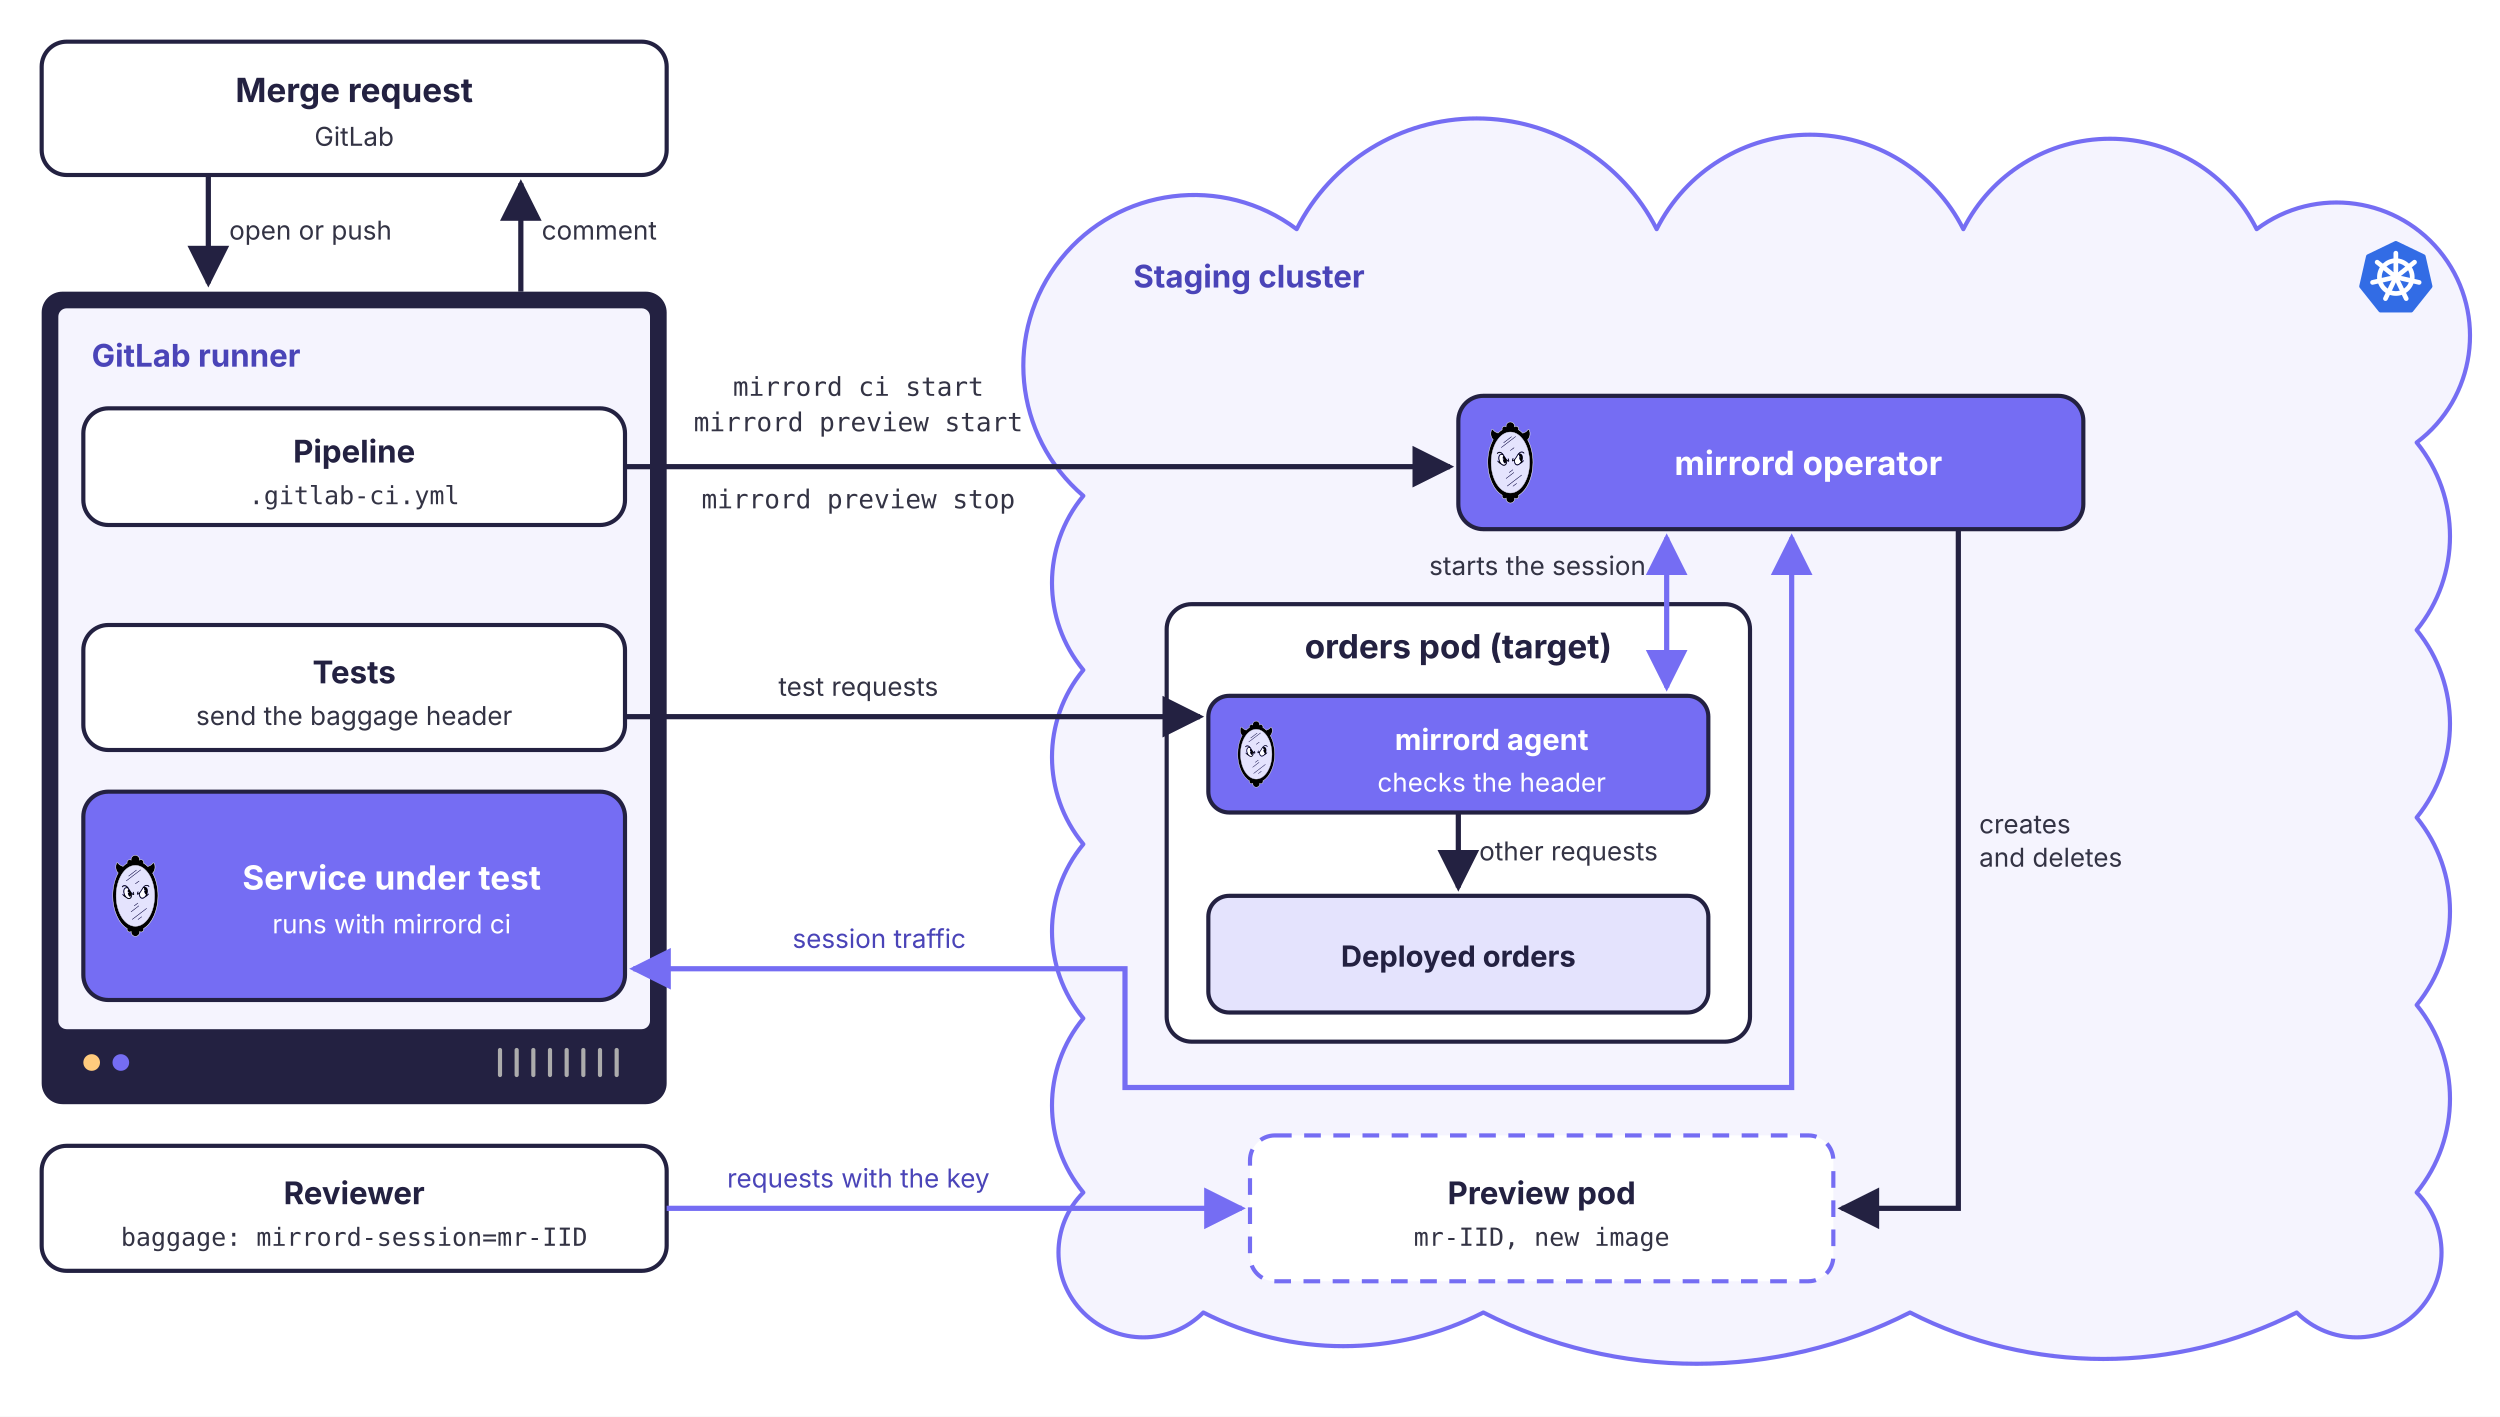
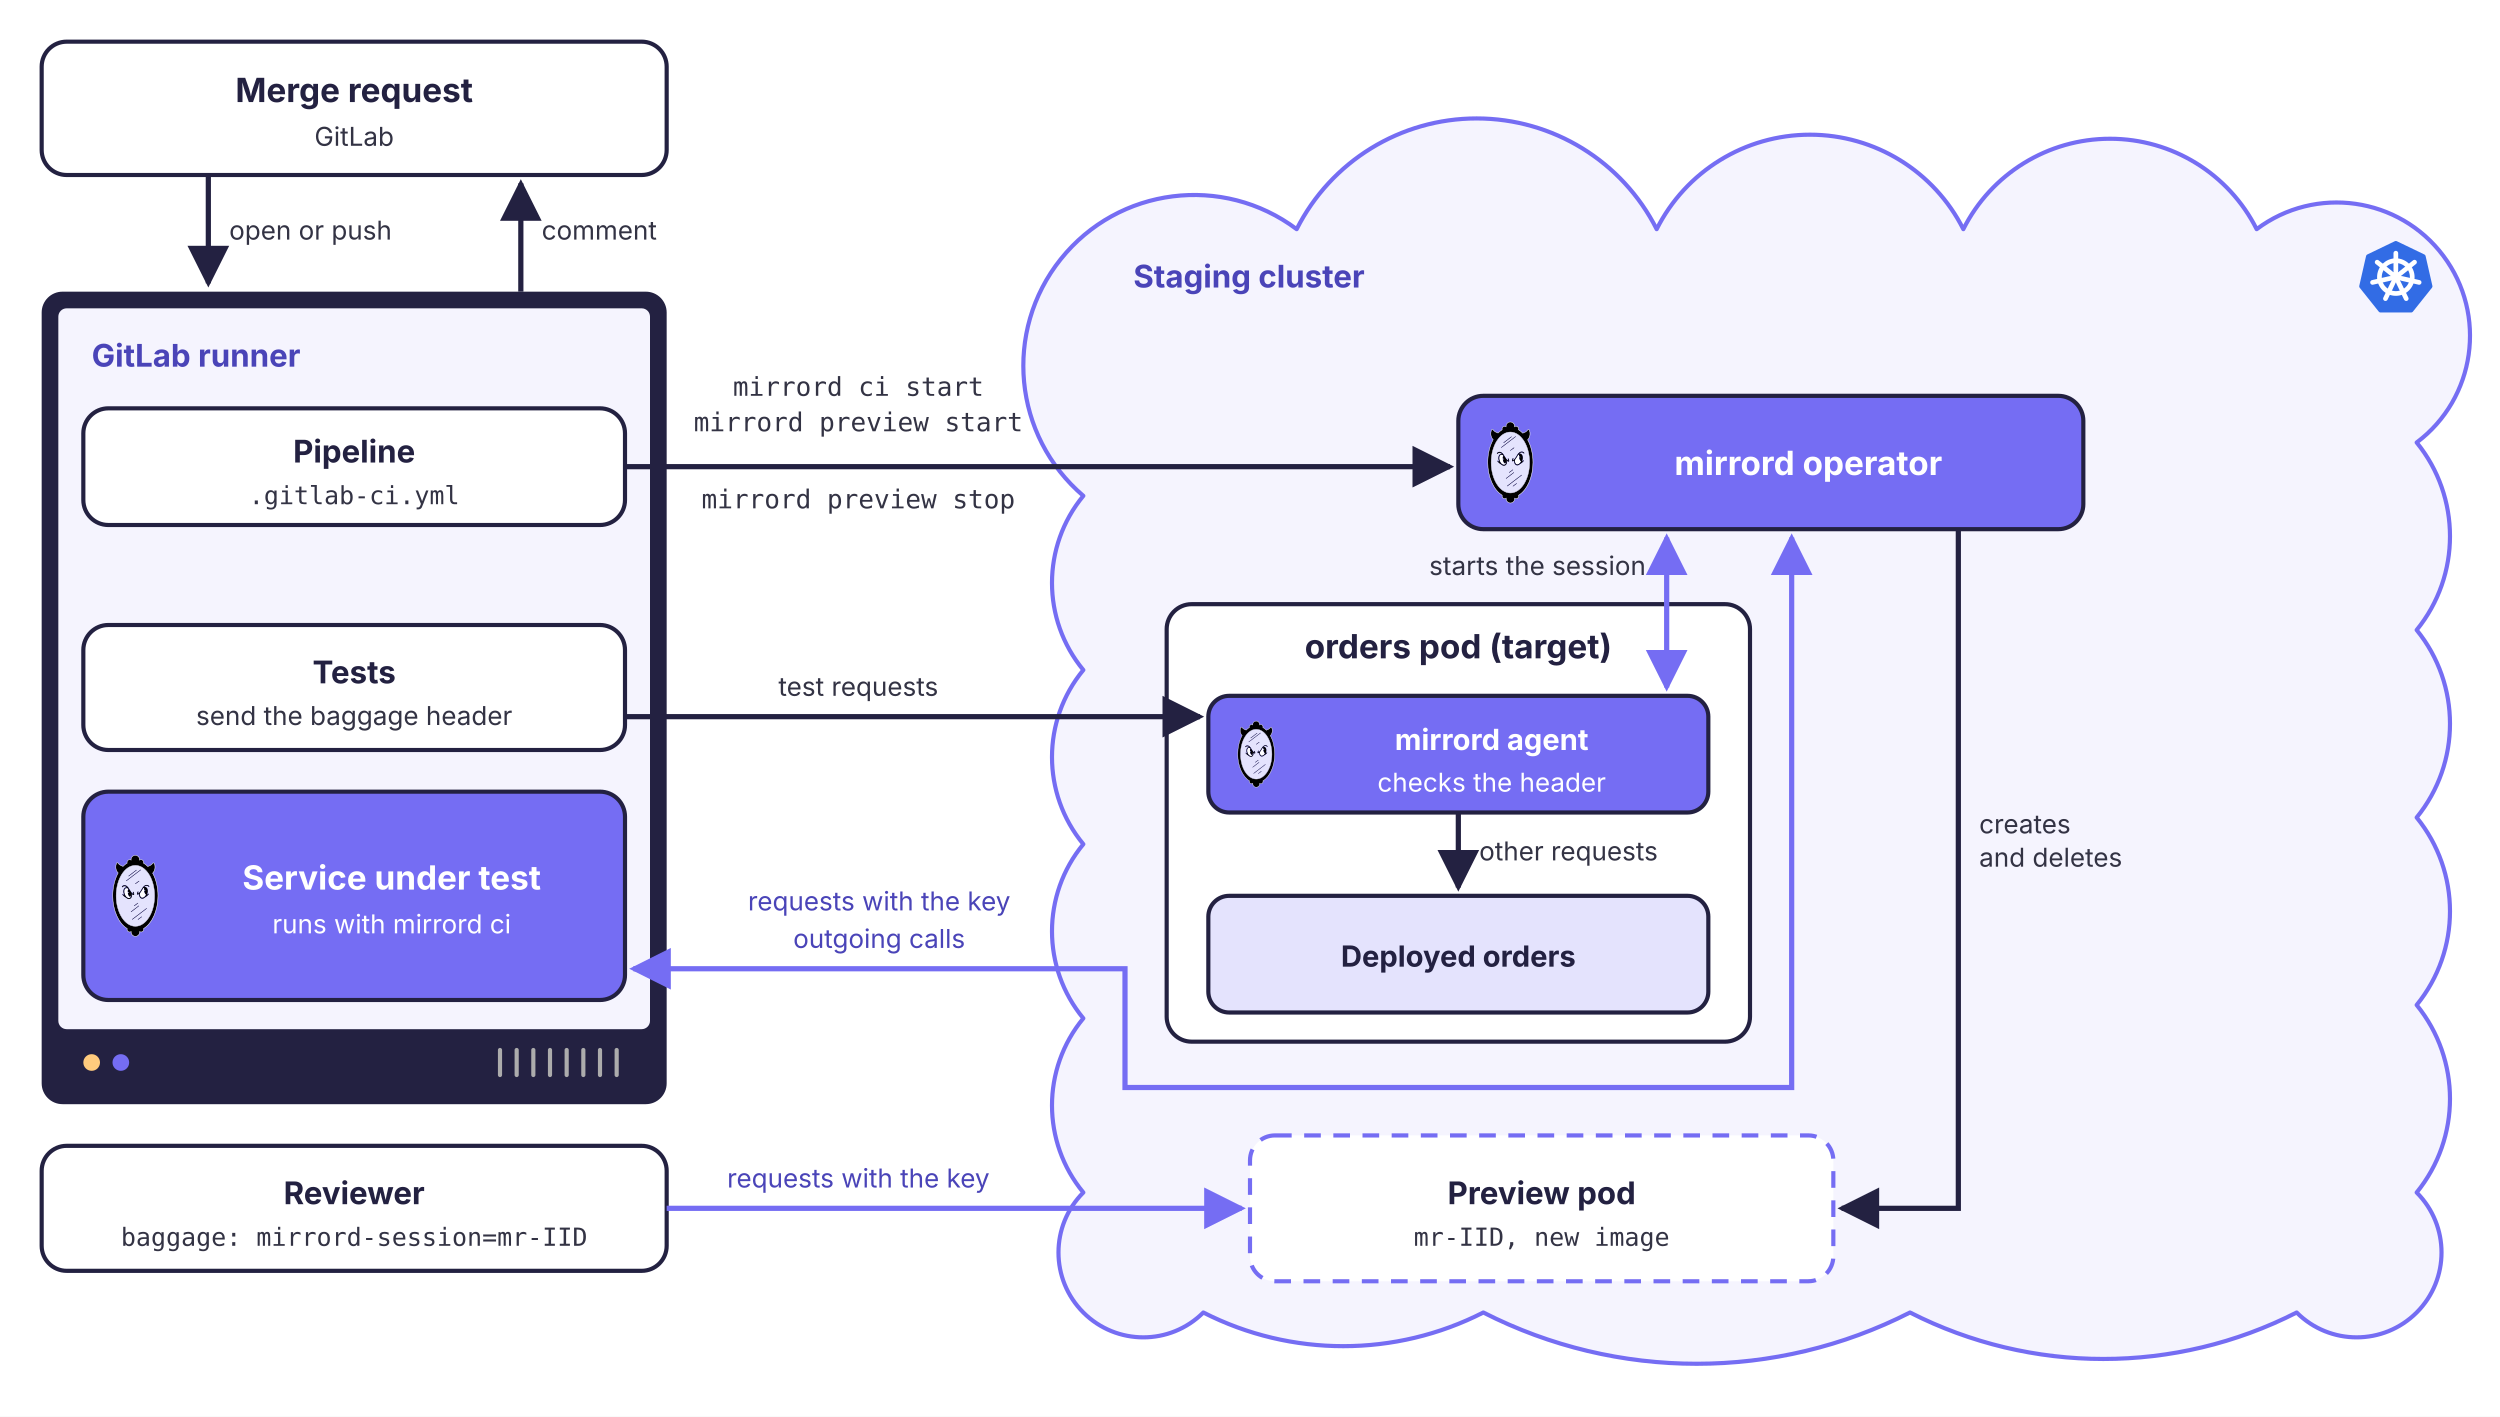
<svg xmlns="http://www.w3.org/2000/svg" viewBox="0 0 1200 680" width="1200" height="680" font-family="Inter, Helvetica, Arial, sans-serif" role="img" aria-labelledby="t d">
  <defs>
    <marker id="arrow" viewBox="0 0 10 10" refX="9" refY="5" markerWidth="8" markerHeight="8" orient="auto-start-reverse">
      <path d="M0 0 L10 5 L0 10 z" fill="#232141" />
    </marker>
    <marker id="arrow-purple" viewBox="0 0 10 10" refX="9" refY="5" markerWidth="8" markerHeight="8" orient="auto-start-reverse">
      <path d="M0 0 L10 5 L0 10 z" fill="#756DF3" />
    </marker>
    <symbol id="k8s" viewBox="0 0 32 32">
      <polygon points="16.00,1.60 27.73,7.25 30.62,19.94 22.51,30.11 9.49,30.11 1.38,19.94 4.27,7.25" fill="#326CE5" stroke="#326CE5" stroke-width="2" stroke-linejoin="round" />
      <g fill="none" stroke="#ffffff" stroke-width="2" stroke-linecap="round">
        <circle cx="16" cy="16" r="7" />
        <line x1="16.00" y1="13.40" x2="16.00" y2="5.80" />
        <line x1="18.03" y1="14.38" x2="23.97" y2="9.64" />
        <line x1="18.53" y1="16.58" x2="25.94" y2="18.27" />
        <line x1="17.13" y1="18.34" x2="20.43" y2="25.19" />
        <line x1="14.87" y1="18.34" x2="11.57" y2="25.19" />
        <line x1="13.47" y1="16.58" x2="6.06" y2="18.27" />
        <line x1="13.97" y1="14.38" x2="8.03" y2="9.64" />
      </g>
      <circle cx="16" cy="16" r="2.4" fill="#ffffff" />
    </symbol>
    <symbol id="mirrord" viewBox="97 61 391 696">
      <path fill="#ffffff" d="M255.6,387c4.1,19.1-0.9,36.1-12,40.5c-8.2,3.2-17.8,0-26.5-8.2c-0.3-0.6-0.9-0.9-1.5-1.2c0,0,0,0-0.3-0.3 c-5.5-5.6-10.5-13.2-14-22c-4.7-11.5-6.1-23.2-4.4-33.5c1.8-9.4,6.1-16.1,12.8-18.8c5.5-2.3,12.5-1.5,19.3,2.6 c1.5,2.3,2.6,4.4,3.8,6.2c-4.1,2.6-6.4,10.3-6.4,20.3l3.2,1.8l11.1,6.5l-12.5,1.5h-0.9c0.3,1.2,0.3,2.3,0.6,3.5 c3.2,17.9,12,31.1,19,29.7c6.4-1.2,9.6-14.4,7.6-30.2C255.3,386.4,255.6,386.7,255.6,387z" />
      <path fill="#ffffff" d="M384,398.4c-3.2,6.8-7.3,12.3-12,17c0,0,0,0-0.3,0c-0.6,0.3-0.9,0.9-1.2,1.2c-8.7,7.9-18.4,11.5-26.5,8.2 c-11.1-4.7-16-21.4-12-40.5c1.5-1.8,3.2-3.8,4.7-5.6c5-6.5,9-13.2,12.8-20l1.2-2.1c1.2-1.8,2-3.8,3.2-5.6c1.2-2.1,2.6-4.4,4.4-7 c3.5-2.1,6.7-3.2,9.9-3.8c-2,4.7-2.3,10.3-2.3,15.3l3.2,1.8l11.1,6.5l-12.5,1.5h-0.9c0.3,1.2,0.3,2.3,0.6,3.8 C370.5,384.6,377.5,397,384,398.4z" />
      <path fill="#E4E3FD" d="M405,391.7c-1.5-1.2-3.8-0.9-5,0.6c-3.2,4.1-7,7.9-11.1,11.5c1.2-2.3,2.6-5,3.5-7.6 c5.3-12.6,6.7-25.8,4.7-37.3c-2.3-12-8.2-20.6-16.9-24.1c-4.1-1.8-8.8-2.1-13.7-1.2c4.4-4.4,10.2-8.5,17.5-10 c8.2-1.5,16.6,1.5,20.4,7.3c1.2,1.5,3.2,2.1,5,0.9c1.5-1.2,2-3.2,0.9-4.7c-5.5-8.2-16.6-12.3-27.4-10c-11.1,2.1-19.3,9.7-24.2,15.6 c-2,2.3-3.8,5-5.5,7.3c-2,2.9-3.5,5.6-5,8.2c-1.2,2.1-2.3,3.8-3.2,5.6l-1.2,2.1c-3.8,6.5-7.6,13.2-12.3,19.1 c-5.8,7.6-11.7,12.9-18.4,16.7c0.6-5,2-9.7,4.4-14.1c0.9-1.8,0.3-3.8-1.5-4.7c-1.7-0.9-3.8-0.3-4.7,1.5c-2.9,5.6-4.7,11.5-5.3,17.6 c0,0.9-0.3,3.5,1.5,5.6c1.2,1.2,2.3,1.8,4.1,1.8c1.5,0,2.9-0.3,4.4-1.5c2.6-1.5,5.3-3.2,7.9-5.3c-1.7,18.5,5,34.1,17.5,39.3 c2.9,1.2,5.8,1.8,8.8,1.8c8.5,0,17.5-4.4,25.4-12c11.4-6.2,21.6-14.4,29.5-24.7C406.7,395.2,406.4,392.8,405,391.7z M292.1,149.1 c90.1,0,163.6,116.6,163.6,259.6s-73.5,259.6-163.6,259.6c-90.4,0-163.6-116.6-163.6-259.6S201.9,149.1,292.1,149.1z M389.5,517.3 c0.9-0.6,0.9-1.8,0.3-2.3c-0.6-0.9-1.8-0.9-2.3-0.3l-122.5,93.7c-0.9,0.6-0.9,1.8-0.3,2.3c0.3,0.3,0.9,0.6,1.5,0.6 c0.3,0,0.9,0,1.2-0.3L389.5,517.3z M346.9,589c0.9-0.6,0.9-1.8,0.3-2.3c-0.6-0.9-1.8-0.9-2.3-0.3l-31.2,23.2 c-0.9,0.6-0.9,1.8-0.3,2.3c0.3,0.6,0.9,0.9,1.5,0.9c0.3,0,0.6-0.3,0.9-0.3L346.9,589z M338.2,189.1c0.9-0.6,0.9-1.8,0.3-2.3 c-0.6-0.9-1.8-0.9-2.3-0.3l-122.5,93.4c-0.9,0.6-0.9,1.8-0.3,2.3c0.3,0.3,0.9,0.6,1.5,0.6c0.3,0,0.9,0,0.9-0.3L338.2,189.1z M324.4,284.5c0.9-0.6,0.9-1.8,0.3-2.3c-0.6-0.9-1.7-0.9-2.3-0.3l-31.2,22.9c-0.9,0.6-0.9,1.8-0.3,2.3c0.3,0.6,0.9,0.6,1.5,0.6 c0.3,0,0.6,0,0.9-0.3L324.4,284.5z M322.7,495.9c0.9-0.6,0.9-1.8,0.3-2.3c-0.6-0.9-1.8-0.9-2.3-0.3l-66.2,50.8 c-0.9,0.6-0.9,1.8-0.3,2.3c0.3,0.3,0.9,0.6,1.5,0.6c0.3,0,0.6,0,0.9-0.3L322.7,495.9z M314.8,472.4c0.9-0.6,0.9-1.8,0.3-2.3 c-0.6-0.9-1.8-0.9-2.3-0.3L281.6,493c-0.9,0.6-0.9,1.8-0.3,2.3c0.3,0.6,0.9,0.9,1.5,0.9c0.3,0,0.9-0.3,0.9-0.3L314.8,472.4z M302.3,190.5c0.9-0.6,0.9-1.8,0.3-2.3c-0.6-0.9-1.7-0.9-2.3-0.3L234,239c-0.9,0.6-0.9,1.8-0.3,2.3c0.3,0.3,0.9,0.6,1.5,0.6 c0.3,0,0.9,0,1.2-0.3L302.3,190.5z M280.1,399.6c1.8-2.1,1.5-4.7,1.5-5.6c-0.6-6.2-2.3-12.3-5-17.9c-0.9-1.8-2.9-2.3-4.7-1.5 c-1.8,0.9-2.3,2.9-1.5,4.7c2.3,4.4,3.8,9.4,4.4,14.1c-6.4-3.8-12.5-9.4-18.4-16.7c-4.7-6.2-8.8-12.9-12.3-19.1l-1.5-2.3 c-1.2-1.8-2-3.8-3.2-5.6c-1.5-2.3-2.9-5.3-5-8.2c0,0,0,0,0-0.3c-1.5-2.3-3.5-5-5.5-7.3c-5-5.9-13.1-13.2-24.2-15.6 c-10.8-2.1-21.9,2.1-27.4,10c-1.2,1.5-0.6,3.8,0.9,4.7c1.5,1.2,3.8,0.6,4.7-0.9c4.1-5.9,12.5-8.8,20.4-7.3 c7.3,1.5,13.1,5.9,17.5,10c-4.7-0.9-9.3-0.3-13.7,1.2c-8.8,3.5-14.6,12-16.9,24.1c-2,11.5-0.3,24.7,4.7,37.3 c1.2,2.6,2.3,5.3,3.5,7.6c-4.1-3.5-7.9-7.3-11.1-11.5c-1.2-1.5-3.5-1.8-5-0.6c-1.5,1.2-1.8,3.5-0.6,5c8.2,10,18.4,18.5,29.5,24.7 c7.9,7.6,16.9,11.7,25.7,11.7c2.9,0,6.1-0.6,8.8-1.8c12.5-5.3,19-20.6,17.5-39.3c2.6,2.1,5,3.8,7.9,5.3c1.5,0.9,2.9,1.2,4.4,1.2 C277.8,401.4,279.2,400.8,280.1,399.6z" />
      <path d="M439.4,215.2c29.5,54,45.5,122.4,45.5,193.8c0,123.6-49,234.9-122.8,279.2c0.6,2.1,1.2,4.4,1.2,6.8 c0,12.3-10.2,22.6-22.5,22.6c-4.4,0-8.8-1.2-12.3-3.5c0.3,1.2,0.3,2.6,0.3,3.8c0,20.3-16.3,36.7-36.5,36.7s-36.5-16.4-36.5-36.7 c0-1.2,0-2.6,0.3-3.8c-3.5,2.3-7.9,3.5-12.3,3.5c-12.3,0-22.5-10-22.5-22.6c0-2.3,0.3-4.7,1.2-6.8C148.6,643.6,99.3,532.3,99.3,409 c0-71.9,16.3-140.9,46.4-195.3c-1.5-0.9-2.3-2.1-3.5-3.2c-9.9-11.2-15.5-26.4-16.9-42.6c-0.6-11.5,0.9-23.2,5-33.8 c0.6-1.8,2.6-6.8,7.6-7.3c5.3-0.6,8.5,3.8,11.4,7.9c1.2,1.5,2.3,2.9,2.9,3.8c5.5,5.3,12.5,9.7,21.6,13.8c4.4,2.1,9,3.8,13.4,5.3 c11.1-11.2,22.8-20.6,35-27.9c-0.6-2.3-1.2-4.4-1.2-6.8c0-12.3,10.2-22.6,22.5-22.6c4.4,0,8.8,1.2,12.3,3.5c0-1.2-0.3-2.6-0.3-3.8 c0-20.3,16.3-36.7,36.5-36.7c20.1,0,36.5,16.4,36.5,36.7c0,1.2,0,2.6-0.3,3.8c3.5-2.3,7.9-3.5,12.3-3.5c12.5,0,22.5,10.3,22.5,22.6 c0,2.3-0.3,4.7-1.2,6.8c12.5,7.6,24.8,17.3,36.2,29.1c4.7-1.5,9-3.2,13.7-5.3c9-4.1,16-8.5,21.6-13.8c0.9-0.9,2-2.3,2.9-3.8 c2.9-4.1,6.1-8.5,11.4-7.9c5,0.6,7,5.6,7.6,7.3c4.1,10.6,5.5,22.3,4.7,33.8c-1.2,15.9-7,31.4-16.9,42.6 C442.3,212.6,441.1,214,439.4,215.2z M455.7,409c0-143.3-73.5-259.6-163.6-259.6c-90.4,0-163.6,116.6-163.6,259.6 c0,143,73.5,259.6,163.6,259.6C382.5,668.6,455.7,552,455.7,409z" />
      <path fill="#ffffff" d="M292.4,756.6c-21.2,0-38.5-17.4-38.5-38.7c0-0.1,0-0.2,0-0.3c-3,1.3-6.5,2-10,2c-13.5,0-24.5-11-24.5-24.6 c0-2.2,0.2-4.2,0.7-5.9c-36.1-22.2-66.8-60.3-88.9-110.2C109,528.5,97.3,469.7,97.3,409c0-71.5,16.3-140.6,45.8-194.7 c-0.6-0.5-1.1-1-1.5-1.5c-0.3-0.3-0.5-0.6-0.8-0.8l-0.1-0.1c-9.7-10.9-15.9-26.4-17.4-43.7c-0.6-12.5,1.1-24.4,5.1-34.7 c0.8-2.3,3.2-7.9,9.2-8.6c6.5-0.7,10.4,4.7,13.2,8.7c1.1,1.4,2.2,2.8,2.9,3.7c5.3,5,11.9,9.2,20.9,13.3c3.5,1.7,7.6,3.3,12.1,4.8 c10.7-10.7,21.9-19.6,33.2-26.5c-0.5-1.9-0.9-3.7-0.9-5.8c0-13.3,11.2-24.6,24.5-24.6c3.5,0,6.9,0.7,10,2c0-0.1,0-0.2,0-0.3 c0-21.3,17.3-38.7,38.5-38.7c21.2,0,38.5,17.4,38.5,38.7c0,0.1,0,0.2,0,0.3c3-1.3,6.5-2,10-2c13.5,0,24.5,11,24.5,24.6 c0,2.2-0.2,4.2-0.7,5.9c12.2,7.6,23.8,16.9,34.3,27.6c3.7-1.2,7.6-2.7,12.3-4.8c9-4.1,15.7-8.4,21-13.4c0.7-0.7,1.8-2,2.6-3.4 l0.1-0.1c2.8-4,6.7-9.5,13.2-8.8c6,0.7,8.5,6.3,9.3,8.7c4,10.4,5.7,22.4,4.8,34.5c-1.2,16.6-7.5,32.4-17.2,43.5c-0.4,1-1.3,2-2.4,3 c29,53.9,44.9,122.4,44.9,193.3c0,60.9-11.7,119.7-33.9,170.2c-22,49.9-52.6,87.9-88.6,110c0.5,1.9,0.8,3.8,0.8,5.8 c0,13.3-11.2,24.6-24.5,24.6c-3.5,0-6.9-0.7-10-2c0,0.1,0,0.2,0,0.3C330.8,739.2,313.6,756.6,292.4,756.6z M259.4,709.5l-1.2,5 c-0.2,0.9-0.2,2.3-0.2,3.3c0,19.1,15.5,34.7,34.5,34.7s34.5-15.6,34.5-34.7c0-1.1,0-2.4-0.2-3.3l-1.2-5l4.3,2.9 c3.1,2.1,7,3.2,11.1,3.2c11.1,0,20.5-9.4,20.5-20.6c0-2.1-0.5-4.2-1.1-6.2l-0.4-1.5l1.3-0.8c72.9-43.8,121.8-155.3,121.8-277.5 c0-70.8-16.1-139.3-45.3-192.8l-0.9-1.6l1.5-1c1.6-1.1,2.3-2.2,2.4-2.5l0.1-0.4l0.3-0.3c9.3-10.4,15.2-25.5,16.4-41.4 c0.9-11.6-0.7-22.9-4.5-32.9c-0.6-1.7-2.3-5.6-6-6.1c-3.8-0.4-6.3,2.6-9.5,7c-0.9,1.5-2.1,3-3.2,4.1c-5.7,5.4-12.7,9.9-22.2,14.2 c-5.4,2.4-9.7,4-13.9,5.4l-1.2,0.4l-0.9-0.9c-10.9-11.3-23-21-35.8-28.8l-1.5-0.9l0.7-1.6c0.7-1.6,1-3.5,1-6 c0-11.4-9.2-20.6-20.5-20.6c-4.1,0-8.1,1.1-11.1,3.2l-4.3,2.9l1.2-5c0.2-0.9,0.2-2.3,0.2-3.3c0-19.1-15.5-34.7-34.5-34.7 c-19,0-34.5,15.6-34.5,34.7c0,0.5,0.1,1.1,0.1,1.7c0.1,0.7,0.2,1.4,0.2,2.1v3.8l-3.1-2.1c-3.1-2.1-7-3.2-11.1-3.2 c-11.1,0-20.5,9.4-20.5,20.6c0,1.9,0.4,3.6,0.9,5.6l0.5,2.1l-1.3,0.8c-11.8,7.1-23.5,16.4-34.6,27.6l-0.9,0.9l-1.2-0.4 c-5.1-1.7-9.7-3.5-13.6-5.4c-9.5-4.3-16.5-8.8-22.1-14.2l-0.2-0.2l-0.1-0.2c-0.5-0.8-1.7-2.2-2.8-3.6l-0.1-0.1 c-3.1-4.4-5.7-7.5-9.5-7.1c-3.7,0.4-5.4,4.3-5.9,6c-3.8,9.8-5.5,21.2-4.9,33c1.5,16.4,7.3,31.1,16.4,41.3c0.3,0.3,0.6,0.6,0.9,0.9 c0.7,0.8,1.4,1.5,2.2,2l1.6,1l-0.9,1.7c-29.7,53.8-46.1,122.8-46.1,194.3c0,121.9,49.2,233.4,122.4,277.5l1.5,0.9l-0.7,1.6 c-0.7,1.6-1,3.5-1,6c0,11.4,9.2,20.6,20.5,20.6c4.1,0,8.1-1.1,11.1-3.2L259.4,709.5z M292.1,670.6c-91.3,0-165.6-117.3-165.6-261.6 s74.3-261.6,165.6-261.6c91.3,0,165.6,117.3,165.6,261.6S383.4,670.6,292.1,670.6z M292.1,151.4c-89.1,0-161.6,115.5-161.6,257.6 c0,68.8,16.9,133.5,47.7,182.3c30.6,48.5,71,75.2,113.9,75.2c89.1,0,161.6-115.5,161.6-257.6C453.7,267,381.2,151.4,292.1,151.4z" />
      <path d="M344.9,586.3c0.9-0.6,1.7-0.3,2.3,0.3c0.6,0.9,0.3,1.8-0.3,2.3l-31.2,23.2c-0.3,0.3-0.6,0.3-0.9,0.3 c-0.6,0-1.2-0.3-1.5-0.9c-0.6-0.9-0.3-1.8,0.3-2.3L344.9,586.3z" />
      <path d="M372,415.5c4.4-4.4,8.5-10.3,12-17c-6.4-1.8-13.4-13.8-16.3-29.7c-0.3-1.2-0.6-2.3-0.6-3.8h0.9l12.5-1.5l-11.1-6.5 l-3.2-1.8c0-5,0.3-10.6,2.3-15.3c-3.2,0.6-6.7,1.8-9.9,3.8c-1.8,2.3-3.2,5-4.4,7c-1.2,2.1-2.3,3.8-3.2,5.6l-1.2,2.1 c-3.8,6.5-7.9,13.5-12.8,20c-1.5,2.1-3.2,3.8-4.7,5.6c-4.1,19.1,0.9,35.8,12,40.5c8.2,3.2,17.8-0.3,26.5-8.2 C370.8,416.3,371.4,415.8,372,415.5z M410.5,326.8c1.2,1.5,0.9,3.8-0.9,4.7c-1.5,1.2-3.8,0.9-5-0.9c-4.1-5.9-12.5-8.8-20.4-7.3 c-7.3,1.5-13.1,5.9-17.5,10c4.7-0.9,9.3-0.3,13.7,1.2c8.8,3.5,14.9,12,16.9,24.1c2,11.5,0.3,24.7-4.7,37.3 c-1.2,2.6-2.3,5.3-3.5,7.6c4.1-3.5,7.9-7.3,11.1-11.5c1.2-1.5,3.5-1.8,5-0.6c1.5,1.2,1.7,3.5,0.6,5c-8.2,10.3-18.4,18.5-29.5,24.7 c-7.9,7.6-16.9,12-25.4,12c-3.2,0-6.1-0.6-8.8-1.8c-12.5-5.3-19-20.6-17.5-39.3c-2.6,2.1-5.3,3.8-7.9,5.3c-1.5,0.9-3.2,1.5-4.4,1.5 c-1.5,0-2.9-0.6-4.1-1.8c-1.7-2.1-1.5-4.7-1.5-5.6c0.6-6.2,2.3-12,5.3-17.6c0.9-1.8,2.9-2.3,4.7-1.5c1.8,0.9,2.3,2.9,1.5,4.7 c-2.3,4.4-3.8,9.4-4.4,14.1c6.4-3.8,12.5-9.4,18.4-16.7c4.7-6.2,8.8-12.6,12.3-19.1l1.2-2.1c1.2-2.1,2.3-3.8,3.2-5.6 c1.5-2.3,2.9-5.3,5-8.2c1.8-2.3,3.5-5,5.5-7.3c5-5.9,13.4-13.2,24.2-15.6C393.9,314.5,405,318.6,410.5,326.8z" />
      <path d="M324.4,284.5l-31.5,23.2c-0.3,0.3-0.6,0.3-0.9,0.3c-0.6,0-1.2-0.3-1.5-0.6c-0.6-0.9-0.3-1.8,0.3-2.3l31.2-23.2 c0.9-0.6,1.7-0.3,2.3,0.3C325.6,282.7,325.3,283.9,324.4,284.5z" />
      <path d="M312.8,469.5c0.9-0.6,1.8-0.3,2.3,0.3c0.6,0.9,0.3,1.8-0.3,2.3l-31.2,23.2c-0.3,0.3-0.6,0.3-0.9,0.3 c-0.6,0-1.2-0.3-1.5-0.9c-0.6-0.9-0.3-1.8,0.3-2.3L312.8,469.5z" />
      <path d="M387.5,514.7c0.9-0.6,1.8-0.3,2.3,0.3c0.6,0.9,0.3,1.8-0.3,2.3L267,611c-0.3,0.3-0.6,0.3-1.2,0.3c-0.6,0-1.2-0.3-1.5-0.6 c-0.6-0.9-0.6-1.8,0.3-2.3L387.5,514.7z" />
      <path d="M320.7,493c0.9-0.6,1.8-0.3,2.3,0.3c0.6,0.9,0.6,1.8-0.3,2.3l-66.2,51.1c-0.3,0.3-0.6,0.3-0.9,0.3c-0.6,0-1.2-0.3-1.5-0.6 c-0.6-0.9-0.6-1.8,0.3-2.3L320.7,493z" />
      <path d="M300.2,187.9c0.9-0.6,1.7-0.3,2.3,0.3c0.6,0.9,0.6,1.8-0.3,2.3l-65.9,51.1c-0.3,0.3-0.6,0.3-1.2,0.3 c-0.6,0-0.9-0.3-1.5-0.6c-0.6-0.9-0.3-1.8,0.3-2.3L300.2,187.9z" />
      <path d="M213.6,279.8l122.5-93.7c0.6-0.6,1.8-0.3,2.3,0.3c0.6,0.9,0.3,1.8-0.3,2.3l-122.5,93.7c-0.3,0.3-0.6,0.3-0.9,0.3 c-0.6,0-1.2-0.3-1.5-0.6C212.7,281.6,212.7,280.4,213.6,279.8z" />
      <path d="M243.9,427.5c11.1-4.4,16-21.4,12-40.5c-0.3-0.3-0.6-0.6-0.9-0.9c2,15.9-1.2,29.1-7.6,30.2c-7.3,1.5-15.8-12-19-29.7 c-0.3-1.2-0.3-2.3-0.6-3.5h0.9l12.5-1.5l-11.1-6.5l-3.2-1.8c0-10,2.3-17.6,6.4-20.3c-1.2-2.1-2.3-4.1-3.8-6.2 c-7-4.1-13.7-5-19.3-2.6c-6.4,2.6-11.1,9.4-12.8,18.8c-1.8,10-0.3,22,4.4,33.5c3.5,8.8,8.5,16.4,14,22c0,0,0.3,0,0.3,0.3 c0.6,0.3,1.2,0.9,1.5,1.2C225.9,427.2,235.8,430.7,243.9,427.5z M204.9,319.1c11.1,2.1,19.3,9.7,24.2,15.6c2,2.3,3.8,5,5.5,7.3 c0,0,0,0,0,0.3c2,2.9,3.5,5.6,5,8.2c1.2,1.8,2,3.5,3.2,5.6l1.5,2.3c3.8,6.5,7.6,12.9,12.3,19.1c5.8,7.3,11.7,12.9,18.4,16.7 c-0.6-5-2-9.7-4.4-14.1c-0.9-1.8-0.3-3.8,1.5-4.7c1.8-0.9,3.8-0.3,4.7,1.5c2.9,5.6,4.7,11.5,5,17.9c0,0.9,0.3,3.5-1.5,5.6 c-1.2,1.2-2.6,1.8-4.1,1.8c-1.5,0-2.9-0.6-4.4-1.2c-2.6-1.5-5.3-3.2-7.9-5.3c1.7,18.5-5,34.1-17.5,39.3c-2.9,1.2-5.8,1.8-8.8,1.8 c-8.5,0-17.5-4.4-25.7-11.7c-11.4-6.2-21.6-14.7-29.5-24.7c-1.2-1.5-0.9-3.8,0.6-5c1.5-1.2,3.8-0.9,5,0.6c3.2,4.1,7,7.9,11.1,11.5 c-1.2-2.3-2.6-5-3.5-7.6c-5-12.6-6.7-25.8-4.7-37.3c2-12,8.2-20.6,16.9-24.1c4.1-1.8,8.8-2.1,13.7-1.2c-4.4-4.4-10.2-8.8-17.5-10 c-8.2-1.5-16.6,1.5-20.4,7.3c-1.2,1.5-3.2,2.1-4.7,0.9c-1.5-1.2-2-3.2-0.9-4.7C183,320.9,194.1,317.1,204.9,319.1z" />
    </symbol>
  </defs>
  <rect x="0" y="0" width="1200" height="680" fill="#ffffff" />
  <rect x="20" y="20" width="300" height="64" rx="12" fill="#ffffff" stroke="#232141" stroke-width="2" />
  <text x="170.0" y="49" font-size="16" font-weight="700" fill="#232141" text-anchor="middle">Merge request</text>
  <text x="170.0" y="70" font-size="12.5" fill="#333344" text-anchor="middle">GitLab</text>
  <rect x="20" y="140" width="300" height="390" rx="10" fill="#232141" />
  <rect x="28" y="148" width="284" height="346" rx="4" fill="#F5F4FE" />
  <rect x="28" y="498" width="284" height="24" rx="4" fill="#232141" />
  <circle cx="44" cy="510" r="4" fill="#FFCB7D" />
  <circle cx="58" cy="510" r="4" fill="#756DF3" />
  <line x1="240" y1="504" x2="240" y2="516" stroke="#ACACAC" stroke-width="2" stroke-linecap="round" />
  <line x1="248" y1="504" x2="248" y2="516" stroke="#ACACAC" stroke-width="2" stroke-linecap="round" />
  <line x1="256" y1="504" x2="256" y2="516" stroke="#ACACAC" stroke-width="2" stroke-linecap="round" />
  <line x1="264" y1="504" x2="264" y2="516" stroke="#ACACAC" stroke-width="2" stroke-linecap="round" />
  <line x1="272" y1="504" x2="272" y2="516" stroke="#ACACAC" stroke-width="2" stroke-linecap="round" />
  <line x1="280" y1="504" x2="280" y2="516" stroke="#ACACAC" stroke-width="2" stroke-linecap="round" />
  <line x1="288" y1="504" x2="288" y2="516" stroke="#ACACAC" stroke-width="2" stroke-linecap="round" />
  <line x1="296" y1="504" x2="296" y2="516" stroke="#ACACAC" stroke-width="2" stroke-linecap="round" />
  <text x="44" y="176" font-size="15" font-weight="700" fill="#4a44b8">GitLab runner</text>
  <rect x="40" y="196" width="260" height="56" rx="12" fill="#ffffff" stroke="#232141" stroke-width="2" />
  <text x="170.0" y="222" font-size="15" font-weight="700" fill="#232141" text-anchor="middle">Pipeline</text>
  <text x="170.0" y="242" font-size="12" fill="#333344" text-anchor="middle" font-family="Menlo, Consolas, monospace">.gitlab-ci.yml</text>
  <rect x="40" y="300" width="260" height="60" rx="12" fill="#ffffff" stroke="#232141" stroke-width="2" />
  <text x="170.0" y="328" font-size="15" font-weight="700" fill="#232141" text-anchor="middle">Tests</text>
  <text x="170.0" y="348" font-size="12.5" fill="#333344" text-anchor="middle">send the baggage header</text>
  <rect x="40" y="380" width="260" height="100" rx="12" fill="#756DF3" stroke="#232141" stroke-width="2" />
  <use href="#mirrord" x="54" y="410" width="22" height="40" />
  <text x="188.0" y="427" font-size="16" font-weight="700" fill="#ffffff" text-anchor="middle">Service under test</text>
  <text x="188.0" y="448" font-size="12.5" fill="#ffffff" text-anchor="middle">runs with mirrord ci</text>
  <rect x="20" y="550" width="300" height="60" rx="12" fill="#ffffff" stroke="#232141" stroke-width="2" />
  <text x="170.0" y="578" font-size="15" font-weight="700" fill="#232141" text-anchor="middle">Reviewer</text>
  <text x="170.0" y="598" font-size="12" fill="#333344" text-anchor="middle" font-family="Menlo, Consolas, monospace">baggage: mirrord-session=mr-IID</text>
  <path d="M520.0 572.4 A65.6 65.6 0 0 1 520.0 488.8 A65.6 65.6 0 0 1 520.0 405.2 A65.6 65.6 0 0 1 520.0 321.6 A65.6 65.6 0 0 1 520.0 238.0 A82.0 82.0 0 0 1 622.4 110.0 A96.8 96.8 0 0 1 795.2 110.0 A82.4 82.4 0 0 1 942.4 110.0 A78.8 78.8 0 0 1 1083.2 110.0 A64.0 64.0 0 0 1 1160.0 212.4 A71.3 71.3 0 0 1 1160.0 302.4 A71.3 71.3 0 0 1 1160.0 392.4 A71.3 71.3 0 0 1 1160.0 482.4 A71.3 71.3 0 0 1 1160.0 572.4 A40.7 40.7 0 0 1 1102.4 630.0 A204.2 204.2 0 0 1 916.8 630.0 A225.3 225.3 0 0 1 712.0 630.0 A147.8 147.8 0 0 1 577.6 630.0 A40.7 40.7 0 0 1 520.0 572.4 Z" fill="#F5F4FE" stroke="#756DF3" stroke-width="2" stroke-linejoin="round" />
  <text x="544" y="138" font-size="15" font-weight="700" fill="#4a44b8">Staging cluster</text>
  <rect x="700" y="190" width="300" height="64" rx="12" fill="#756DF3" stroke="#232141" stroke-width="2" />
  <use href="#mirrord" x="714" y="202" width="22" height="40" />
  <text x="868.0" y="228" font-size="16" font-weight="700" fill="#ffffff" text-anchor="middle">mirrord operator</text>
  <rect x="560" y="290" width="280" height="210" rx="12" fill="#ffffff" stroke="#232141" stroke-width="2" />
  <text x="700" y="316" font-size="16" font-weight="700" fill="#232141" text-anchor="middle">orders pod (target)</text>
  <rect x="580" y="334" width="240" height="56" rx="10" fill="#756DF3" stroke="#232141" stroke-width="2" />
  <use href="#mirrord" x="594" y="346" width="18" height="32" />
  <text x="716.0" y="360" font-size="14" font-weight="700" fill="#ffffff" text-anchor="middle">mirrord agent</text>
  <text x="716.0" y="380" font-size="12.5" fill="#ffffff" text-anchor="middle">checks the header</text>
  <rect x="580" y="430" width="240" height="56" rx="10" fill="#E4E3FD" stroke="#232141" stroke-width="2" />
  <text x="700.0" y="464" font-size="14" font-weight="700" fill="#232141" text-anchor="middle">Deployed orders</text>
  <rect x="600" y="545" width="280" height="70" rx="12" fill="#ffffff" stroke="#756DF3" stroke-width="2" stroke-dasharray="8 6" />
  <text x="740.0" y="578" font-size="15" font-weight="700" fill="#232141" text-anchor="middle">Preview pod</text>
  <text x="740.0" y="598" font-size="12" fill="#333344" text-anchor="middle" font-family="Menlo, Consolas, monospace">mr-IID, new image</text>
  <line x1="100" y1="84" x2="100" y2="136" stroke="#232141" stroke-width="2.5" marker-end="url(#arrow)" />
  <text x="110" y="115" font-size="12.5" fill="#333344" text-anchor="start">open or push</text>
  <line x1="250" y1="140" x2="250" y2="88" stroke="#232141" stroke-width="2.5" marker-end="url(#arrow)" />
  <text x="260" y="115" font-size="12.5" fill="#333344" text-anchor="start">comment</text>
  <line x1="300" y1="224" x2="696" y2="224" stroke="#232141" stroke-width="2.5" marker-end="url(#arrow)" />
  <text x="412" y="190" font-size="12.5" fill="#333344" text-anchor="middle" font-family="Menlo, Consolas, monospace">mirrord ci start</text>
  <text x="412" y="207" font-size="12.5" fill="#333344" text-anchor="middle" font-family="Menlo, Consolas, monospace">mirrord preview start</text>
  <text x="412" y="244" font-size="12.5" fill="#333344" text-anchor="middle" font-family="Menlo, Consolas, monospace">mirrord preview stop</text>
  <line x1="800" y1="258" x2="800" y2="330" stroke="#756DF3" stroke-width="2.5" marker-start="url(#arrow-purple)" marker-end="url(#arrow-purple)" />
  <text x="790" y="276" font-size="12.5" fill="#333344" text-anchor="end">starts the session</text>
  <line x1="300" y1="344" x2="576" y2="344" stroke="#232141" stroke-width="2.5" marker-end="url(#arrow)" />
  <text x="412" y="334" font-size="12.5" fill="#333344" text-anchor="middle">test requests</text>
  <polyline points="304,465 540,465 540,522 860,522 860,258" fill="none" stroke="#756DF3" stroke-width="2.5" marker-start="url(#arrow-purple)" marker-end="url(#arrow-purple)" />
-   <text x="422" y="455" font-size="12.5" fill="#4a44b8" text-anchor="middle">session traffic</text>
+   <text x="422" y="437" font-size="12.5" fill="#4a44b8" text-anchor="middle">requests with the key</text>
+   <text x="422" y="455" font-size="12.5" fill="#4a44b8" text-anchor="middle">outgoing calls</text>
  <line x1="700" y1="390" x2="700" y2="426" stroke="#232141" stroke-width="2.5" marker-end="url(#arrow)" />
  <text x="710" y="413" font-size="12.5" fill="#333344" text-anchor="start">other requests</text>
  <polyline points="940,254 940,580 884,580" fill="none" stroke="#232141" stroke-width="2.5" marker-end="url(#arrow)" />
  <text x="950" y="400" font-size="12.5" fill="#333344" text-anchor="start">creates</text>
  <text x="950" y="416" font-size="12.5" fill="#333344" text-anchor="start">and deletes</text>
  <line x1="320" y1="580" x2="596" y2="580" stroke="#756DF3" stroke-width="2.5" marker-end="url(#arrow-purple)" />
  <text x="412" y="570" font-size="12.5" fill="#4a44b8" text-anchor="middle">requests with the key</text>
  <use href="#k8s" x="1132" y="115" width="36" height="36" />
</svg>
